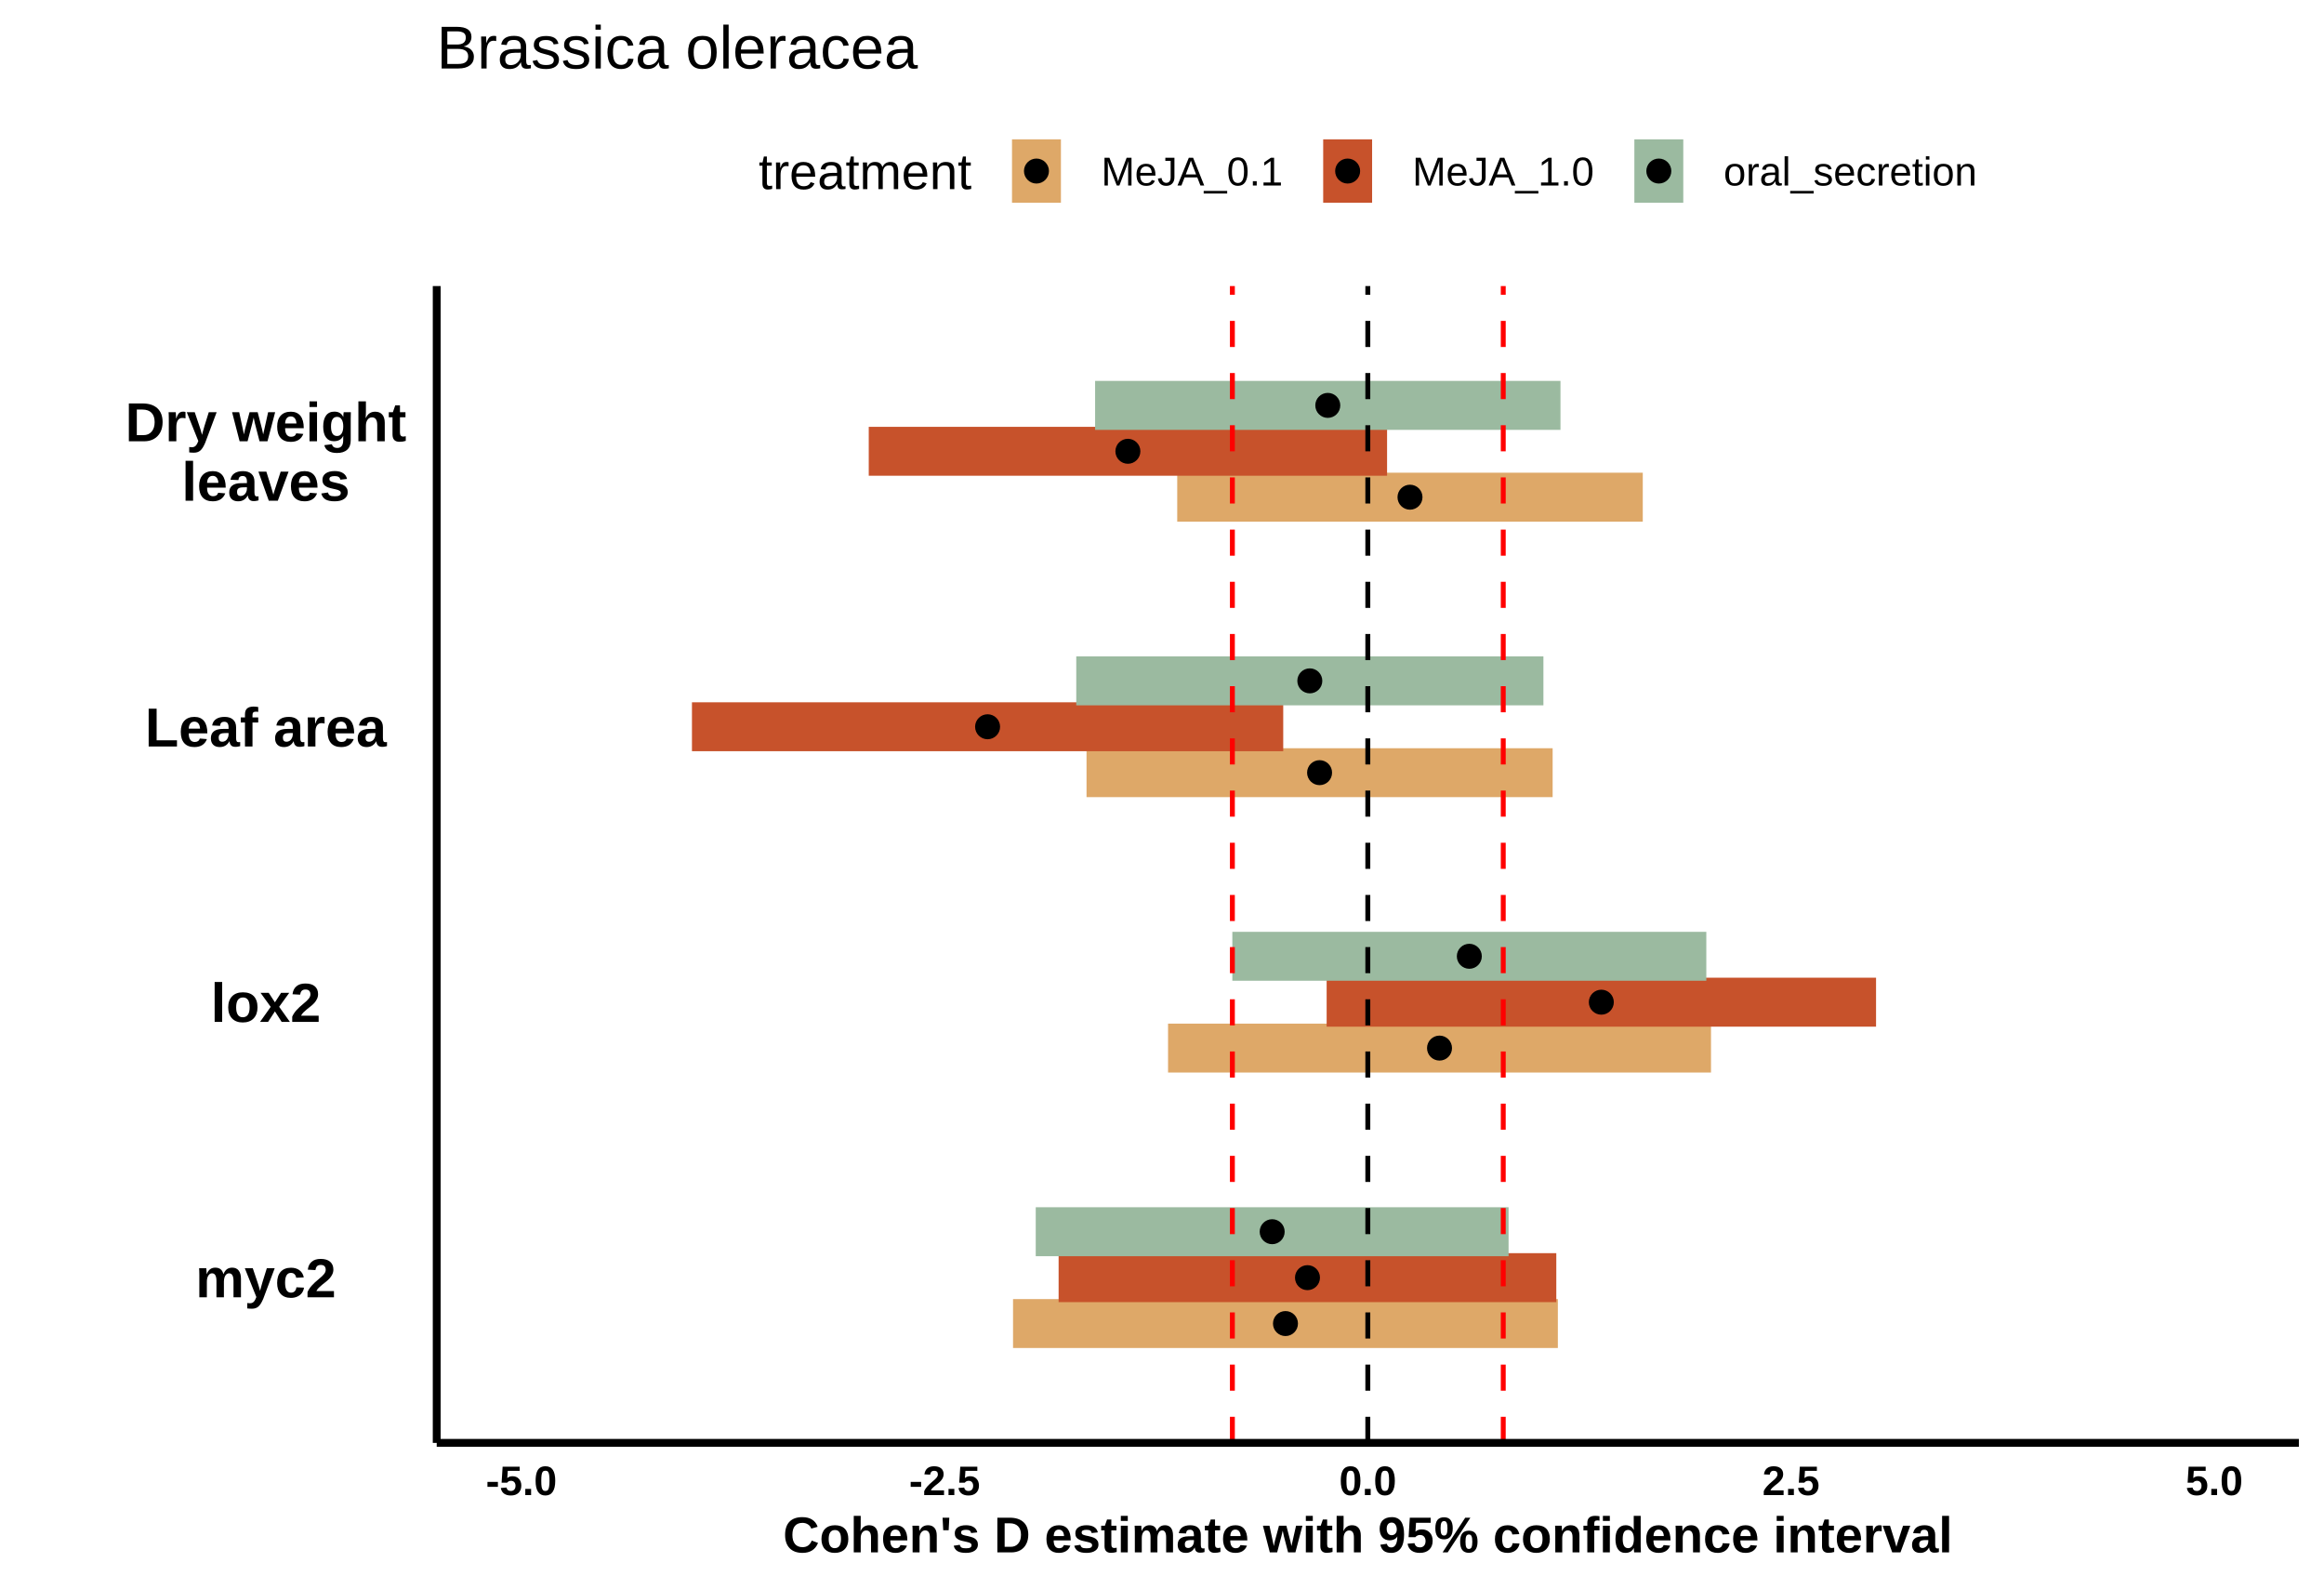
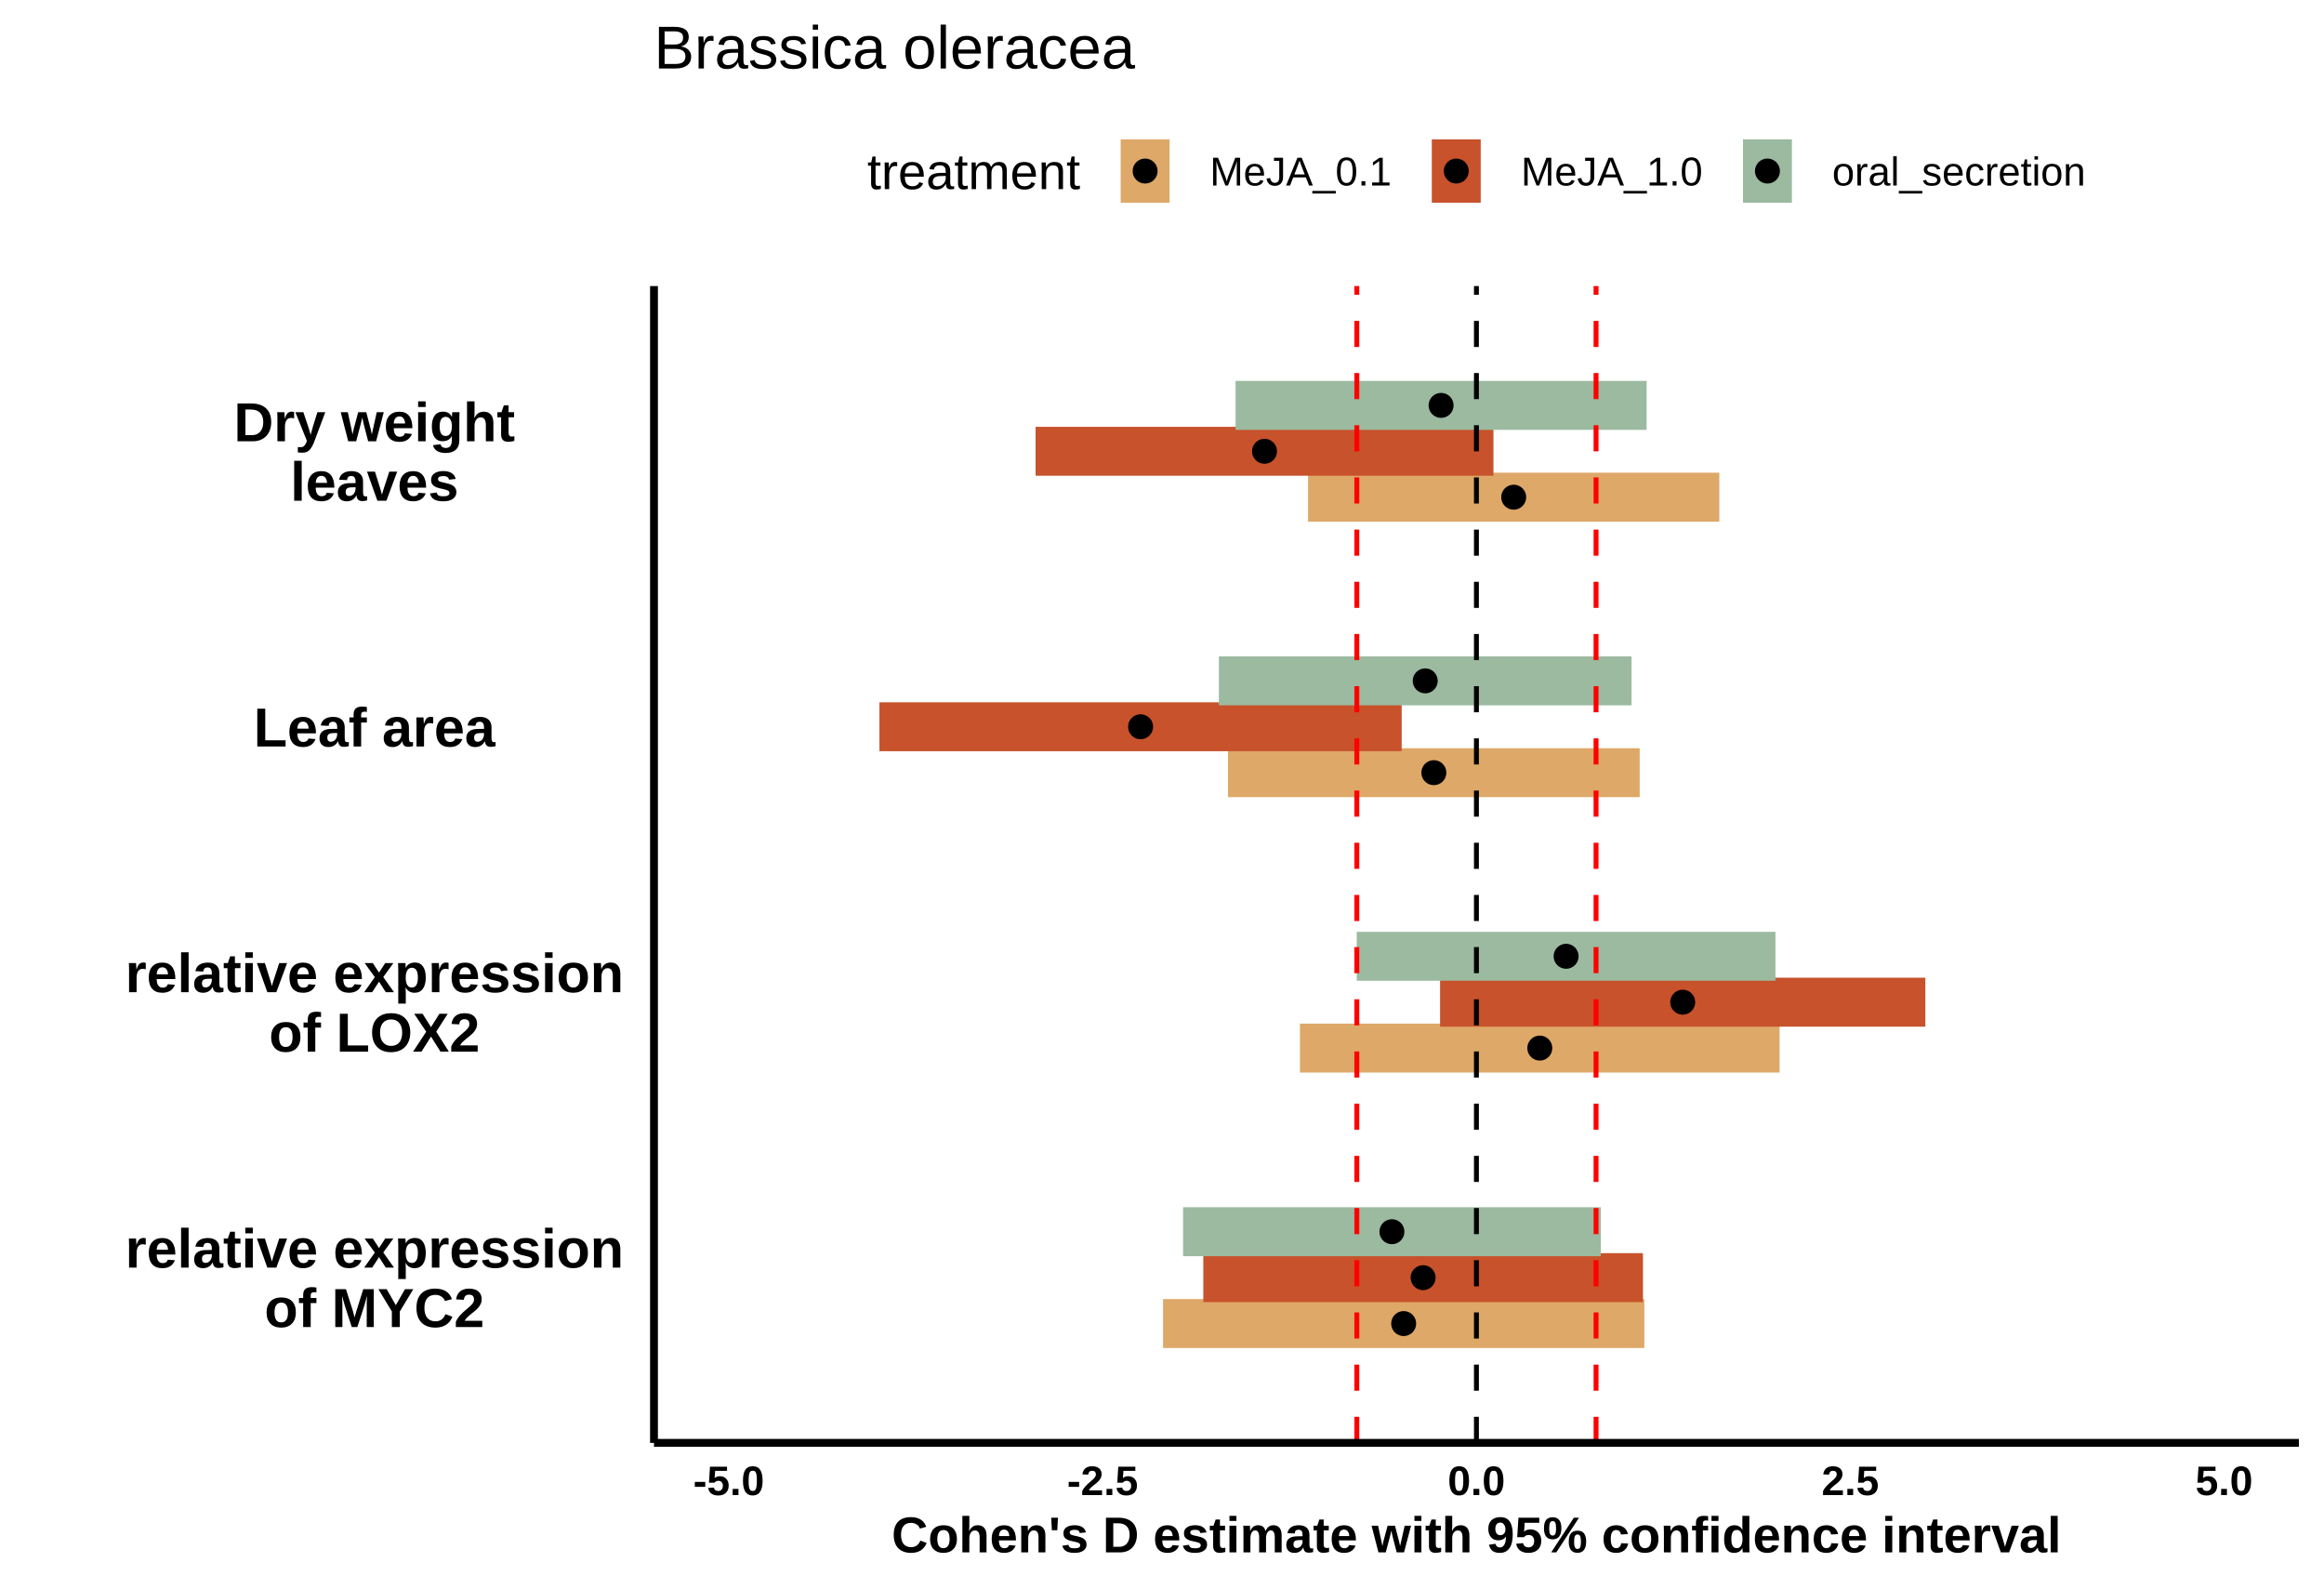
<svg xmlns="http://www.w3.org/2000/svg" class="svglite" width="506.88pt" height="346.32pt" viewBox="0 0 506.88 346.32">
  <defs>
    <style type="text/css">
    .svglite line, .svglite polyline, .svglite polygon, .svglite path, .svglite rect, .svglite circle {
      fill: none;
      stroke: #000000;
      stroke-linecap: round;
      stroke-linejoin: round;
      stroke-miterlimit: 10.00;
    }
    .svglite text {
      white-space: pre;
    }
  </style>
  </defs>
  <rect width="100%" height="100%" style="stroke: none; fill: none;" />
  <defs>
    <clipPath id="cpMC4wMHw1MDYuODh8MC4wMHwzNDYuMzI=">
      <rect x="0.00" y="0.00" width="506.88" height="346.32" />
    </clipPath>
  </defs>
  <g clip-path="url(#cpMC4wMHw1MDYuODh8MC4wMHwzNDYuMzI=)">
</g>
  <defs>
-     <clipPath id="cpOTUuMjV8NTAxLjQwfDYyLjM4fDMxNC42NA==">
-       <rect x="95.25" y="62.38" width="406.15" height="252.27" />
+     <clipPath id="cpMTQyLjY0fDUwMS40MHw2Mi4zOHwzMTQuNjQ=">
+       <rect x="142.64" y="62.38" width="358.76" height="252.27" />
    </clipPath>
  </defs>
-   <g clip-path="url(#cpOTUuMjV8NTAxLjQwfDYyLjM4fDMxNC42NA==)">
-     <line x1="256.76" y1="108.42" x2="358.30" y2="108.42" style="stroke-width: 10.67; stroke: #DEA868; stroke-linecap: butt;" />
-     <line x1="189.48" y1="98.41" x2="302.53" y2="98.41" style="stroke-width: 10.67; stroke: #C7522B; stroke-linecap: butt;" />
-     <line x1="238.85" y1="88.40" x2="340.35" y2="88.40" style="stroke-width: 10.67; stroke: #9BBAA0; stroke-linecap: butt;" />
-     <line x1="236.98" y1="168.49" x2="338.64" y2="168.49" style="stroke-width: 10.67; stroke: #DEA868; stroke-linecap: butt;" />
-     <line x1="150.92" y1="158.48" x2="279.88" y2="158.48" style="stroke-width: 10.67; stroke: #C7522B; stroke-linecap: butt;" />
-     <line x1="234.74" y1="148.47" x2="336.63" y2="148.47" style="stroke-width: 10.67; stroke: #9BBAA0; stroke-linecap: butt;" />
-     <line x1="254.76" y1="228.55" x2="373.18" y2="228.55" style="stroke-width: 10.67; stroke: #DEA868; stroke-linecap: butt;" />
-     <line x1="289.35" y1="218.54" x2="409.18" y2="218.54" style="stroke-width: 10.67; stroke: #C7522B; stroke-linecap: butt;" />
-     <line x1="268.78" y1="208.53" x2="372.16" y2="208.53" style="stroke-width: 10.67; stroke: #9BBAA0; stroke-linecap: butt;" />
-     <line x1="220.95" y1="288.62" x2="339.78" y2="288.62" style="stroke-width: 10.67; stroke: #DEA868; stroke-linecap: butt;" />
-     <line x1="230.89" y1="278.61" x2="339.44" y2="278.61" style="stroke-width: 10.67; stroke: #C7522B; stroke-linecap: butt;" />
-     <line x1="225.90" y1="268.59" x2="329.03" y2="268.59" style="stroke-width: 10.67; stroke: #9BBAA0; stroke-linecap: butt;" />
-     <line x1="298.33" y1="314.64" x2="298.33" y2="62.38" style="stroke-width: 1.07; stroke-dasharray: 5.69,5.69; stroke-linecap: butt;" />
-     <line x1="327.87" y1="314.64" x2="327.87" y2="62.38" style="stroke-width: 1.07; stroke: #FF0000; stroke-dasharray: 5.69,5.69; stroke-linecap: butt;" />
-     <line x1="268.79" y1="314.64" x2="268.79" y2="62.38" style="stroke-width: 1.07; stroke: #FF0000; stroke-dasharray: 5.69,5.69; stroke-linecap: butt;" />
-     <circle cx="307.53" cy="108.42" r="2.37" style="stroke-width: 0.71; fill: #000000;" />
-     <circle cx="246.00" cy="98.41" r="2.37" style="stroke-width: 0.71; fill: #000000;" />
-     <circle cx="289.60" cy="88.40" r="2.37" style="stroke-width: 0.71; fill: #000000;" />
-     <circle cx="287.81" cy="168.49" r="2.37" style="stroke-width: 0.71; fill: #000000;" />
-     <circle cx="215.40" cy="158.48" r="2.37" style="stroke-width: 0.71; fill: #000000;" />
-     <circle cx="285.68" cy="148.47" r="2.37" style="stroke-width: 0.71; fill: #000000;" />
-     <circle cx="313.97" cy="228.55" r="2.37" style="stroke-width: 0.71; fill: #000000;" />
-     <circle cx="349.26" cy="218.54" r="2.37" style="stroke-width: 0.71; fill: #000000;" />
-     <circle cx="320.47" cy="208.53" r="2.37" style="stroke-width: 0.71; fill: #000000;" />
-     <circle cx="280.37" cy="288.62" r="2.37" style="stroke-width: 0.71; fill: #000000;" />
-     <circle cx="285.17" cy="278.61" r="2.37" style="stroke-width: 0.71; fill: #000000;" />
-     <circle cx="277.47" cy="268.59" r="2.37" style="stroke-width: 0.71; fill: #000000;" />
+   <g clip-path="url(#cpMTQyLjY0fDUwMS40MHw2Mi4zOHwzMTQuNjQ=)">
+     <line x1="285.30" y1="108.42" x2="374.99" y2="108.42" style="stroke-width: 10.67; stroke: #DEA868; stroke-linecap: butt;" />
+     <line x1="225.87" y1="98.41" x2="325.73" y2="98.41" style="stroke-width: 10.67; stroke: #C7522B; stroke-linecap: butt;" />
+     <line x1="269.48" y1="88.40" x2="359.14" y2="88.40" style="stroke-width: 10.67; stroke: #9BBAA0; stroke-linecap: butt;" />
+     <line x1="267.83" y1="168.49" x2="357.63" y2="168.49" style="stroke-width: 10.67; stroke: #DEA868; stroke-linecap: butt;" />
+     <line x1="191.81" y1="158.48" x2="305.72" y2="158.48" style="stroke-width: 10.67; stroke: #C7522B; stroke-linecap: butt;" />
+     <line x1="265.85" y1="148.47" x2="355.85" y2="148.47" style="stroke-width: 10.67; stroke: #9BBAA0; stroke-linecap: butt;" />
+     <line x1="283.53" y1="228.55" x2="388.14" y2="228.55" style="stroke-width: 10.67; stroke: #DEA868; stroke-linecap: butt;" />
+     <line x1="314.09" y1="218.54" x2="419.93" y2="218.54" style="stroke-width: 10.67; stroke: #C7522B; stroke-linecap: butt;" />
+     <line x1="295.92" y1="208.53" x2="387.24" y2="208.53" style="stroke-width: 10.67; stroke: #9BBAA0; stroke-linecap: butt;" />
+     <line x1="253.67" y1="288.62" x2="358.64" y2="288.62" style="stroke-width: 10.67; stroke: #DEA868; stroke-linecap: butt;" />
+     <line x1="262.45" y1="278.61" x2="358.34" y2="278.61" style="stroke-width: 10.67; stroke: #C7522B; stroke-linecap: butt;" />
+     <line x1="258.04" y1="268.59" x2="349.14" y2="268.59" style="stroke-width: 10.67; stroke: #9BBAA0; stroke-linecap: butt;" />
+     <line x1="322.02" y1="314.64" x2="322.02" y2="62.38" style="stroke-width: 1.07; stroke-dasharray: 5.69,5.69; stroke-linecap: butt;" />
+     <line x1="348.11" y1="314.64" x2="348.11" y2="62.38" style="stroke-width: 1.07; stroke: #FF0000; stroke-dasharray: 5.69,5.69; stroke-linecap: butt;" />
+     <line x1="295.93" y1="314.64" x2="295.93" y2="62.38" style="stroke-width: 1.07; stroke: #FF0000; stroke-dasharray: 5.69,5.69; stroke-linecap: butt;" />
+     <circle cx="330.15" cy="108.42" r="2.37" style="stroke-width: 0.71; fill: #000000;" />
+     <circle cx="275.80" cy="98.41" r="2.37" style="stroke-width: 0.71; fill: #000000;" />
+     <circle cx="314.31" cy="88.40" r="2.37" style="stroke-width: 0.71; fill: #000000;" />
+     <circle cx="312.73" cy="168.49" r="2.37" style="stroke-width: 0.71; fill: #000000;" />
+     <circle cx="248.77" cy="158.48" r="2.37" style="stroke-width: 0.71; fill: #000000;" />
+     <circle cx="310.85" cy="148.47" r="2.37" style="stroke-width: 0.71; fill: #000000;" />
+     <circle cx="335.84" cy="228.55" r="2.37" style="stroke-width: 0.71; fill: #000000;" />
+     <circle cx="367.01" cy="218.54" r="2.37" style="stroke-width: 0.71; fill: #000000;" />
+     <circle cx="341.58" cy="208.53" r="2.37" style="stroke-width: 0.71; fill: #000000;" />
+     <circle cx="306.15" cy="288.62" r="2.37" style="stroke-width: 0.71; fill: #000000;" />
+     <circle cx="310.39" cy="278.61" r="2.37" style="stroke-width: 0.71; fill: #000000;" />
+     <circle cx="303.59" cy="268.59" r="2.37" style="stroke-width: 0.71; fill: #000000;" />
  </g>
  <g clip-path="url(#cpMC4wMHw1MDYuODh8MC4wMHwzNDYuMzI=)">
-     <polyline points="95.25,314.64 95.25,62.38 " style="stroke-width: 1.71; stroke-linecap: butt;" />
-     <text x="57.98" y="282.90" text-anchor="middle" style="font-size: 12.00px; font-weight: bold; font-family: &quot;Arial&quot;;" textLength="30.69px" lengthAdjust="spacingAndGlyphs">myc2</text>
-     <text x="57.98" y="222.84" text-anchor="middle" style="font-size: 12.00px; font-weight: bold; font-family: &quot;Arial&quot;;" textLength="24.01px" lengthAdjust="spacingAndGlyphs">lox2</text>
-     <text x="57.98" y="162.78" text-anchor="middle" style="font-size: 12.00px; font-weight: bold; font-family: &quot;Arial&quot;;" textLength="52.70px" lengthAdjust="spacingAndGlyphs">Leaf area</text>
-     <text x="57.98" y="96.23" text-anchor="middle" style="font-size: 12.00px; font-weight: bold; font-family: &quot;Arial&quot;;" textLength="64.68px" lengthAdjust="spacingAndGlyphs">Dry weight </text>
-     <text x="57.98" y="109.19" text-anchor="middle" style="font-size: 12.00px; font-weight: bold; font-family: &quot;Arial&quot;;" textLength="40.04px" lengthAdjust="spacingAndGlyphs"> leaves</text>
-     <polyline points="95.25,314.64 501.40,314.64 " style="stroke-width: 1.71; stroke-linecap: butt;" />
-     <text x="113.71" y="326.02" text-anchor="middle" style="font-size: 9.00px; font-weight: bold; font-family: &quot;Arial&quot;;" textLength="15.50px" lengthAdjust="spacingAndGlyphs">-5.0</text>
-     <text x="206.02" y="326.02" text-anchor="middle" style="font-size: 9.00px; font-weight: bold; font-family: &quot;Arial&quot;;" textLength="15.50px" lengthAdjust="spacingAndGlyphs">-2.5</text>
-     <text x="298.33" y="326.02" text-anchor="middle" style="font-size: 9.00px; font-weight: bold; font-family: &quot;Arial&quot;;" textLength="12.51px" lengthAdjust="spacingAndGlyphs">0.0</text>
-     <text x="390.63" y="326.02" text-anchor="middle" style="font-size: 9.00px; font-weight: bold; font-family: &quot;Arial&quot;;" textLength="12.51px" lengthAdjust="spacingAndGlyphs">2.5</text>
-     <text x="482.94" y="326.02" text-anchor="middle" style="font-size: 9.00px; font-weight: bold; font-family: &quot;Arial&quot;;" textLength="12.51px" lengthAdjust="spacingAndGlyphs">5.0</text>
-     <text x="298.33" y="338.52" text-anchor="middle" style="font-size: 11.00px; font-weight: bold; font-family: &quot;Arial&quot;;" textLength="255.15px" lengthAdjust="spacingAndGlyphs">Cohen's D estimate with 95% confidence interval</text>
-     <text x="165.45" y="41.24" style="font-size: 11.00px; font-family: &quot;Arial&quot;;" textLength="46.49px" lengthAdjust="spacingAndGlyphs">treatment</text>
-     <line x1="226.06" y1="44.21" x2="226.06" y2="30.38" style="stroke-width: 10.67; stroke: #DEA868; stroke-linecap: butt;" />
-     <circle cx="226.06" cy="37.30" r="2.37" style="stroke-width: 0.71; fill: #000000;" />
-     <line x1="293.93" y1="44.21" x2="293.93" y2="30.38" style="stroke-width: 10.67; stroke: #C7522B; stroke-linecap: butt;" />
-     <circle cx="293.93" cy="37.30" r="2.37" style="stroke-width: 0.71; fill: #000000;" />
-     <line x1="361.80" y1="44.21" x2="361.80" y2="30.38" style="stroke-width: 10.67; stroke: #9BBAA0; stroke-linecap: butt;" />
-     <circle cx="361.80" cy="37.30" r="2.37" style="stroke-width: 0.71; fill: #000000;" />
-     <text x="240.18" y="40.45" style="font-size: 8.80px; font-family: &quot;Arial&quot;;" textLength="39.63px" lengthAdjust="spacingAndGlyphs">MeJA_0.1</text>
-     <text x="308.05" y="40.45" style="font-size: 8.80px; font-family: &quot;Arial&quot;;" textLength="39.63px" lengthAdjust="spacingAndGlyphs">MeJA_1.0</text>
-     <text x="375.92" y="40.45" style="font-size: 8.80px; font-family: &quot;Arial&quot;;" textLength="55.28px" lengthAdjust="spacingAndGlyphs">oral_secretion</text>
-     <text x="95.25" y="14.93" style="font-size: 13.20px; font-family: &quot;Arial&quot;;" textLength="104.85px" lengthAdjust="spacingAndGlyphs">Brassica oleracea</text>
+     <polyline points="142.64,314.64 142.64,62.38 " style="stroke-width: 1.71; stroke-linecap: butt;" />
+     <text x="81.67" y="276.42" text-anchor="middle" style="font-size: 12.00px; font-weight: bold; font-family: &quot;Arial&quot;;" textLength="112.07px" lengthAdjust="spacingAndGlyphs">relative expression </text>
+     <text x="81.67" y="289.38" text-anchor="middle" style="font-size: 12.00px; font-weight: bold; font-family: &quot;Arial&quot;;" textLength="51.34px" lengthAdjust="spacingAndGlyphs"> of MYC2</text>
+     <text x="81.67" y="216.36" text-anchor="middle" style="font-size: 12.00px; font-weight: bold; font-family: &quot;Arial&quot;;" textLength="112.07px" lengthAdjust="spacingAndGlyphs">relative expression </text>
+     <text x="81.67" y="229.32" text-anchor="middle" style="font-size: 12.00px; font-weight: bold; font-family: &quot;Arial&quot;;" textLength="49.34px" lengthAdjust="spacingAndGlyphs"> of LOX2</text>
+     <text x="81.67" y="162.78" text-anchor="middle" style="font-size: 12.00px; font-weight: bold; font-family: &quot;Arial&quot;;" textLength="52.70px" lengthAdjust="spacingAndGlyphs">Leaf area</text>
+     <text x="81.67" y="96.23" text-anchor="middle" style="font-size: 12.00px; font-weight: bold; font-family: &quot;Arial&quot;;" textLength="64.68px" lengthAdjust="spacingAndGlyphs">Dry weight </text>
+     <text x="81.67" y="109.19" text-anchor="middle" style="font-size: 12.00px; font-weight: bold; font-family: &quot;Arial&quot;;" textLength="40.04px" lengthAdjust="spacingAndGlyphs"> leaves</text>
+     <polyline points="142.64,314.64 501.40,314.64 " style="stroke-width: 1.71; stroke-linecap: butt;" />
+     <text x="158.94" y="326.02" text-anchor="middle" style="font-size: 9.00px; font-weight: bold; font-family: &quot;Arial&quot;;" textLength="15.50px" lengthAdjust="spacingAndGlyphs">-5.0</text>
+     <text x="240.48" y="326.02" text-anchor="middle" style="font-size: 9.00px; font-weight: bold; font-family: &quot;Arial&quot;;" textLength="15.50px" lengthAdjust="spacingAndGlyphs">-2.5</text>
+     <text x="322.02" y="326.02" text-anchor="middle" style="font-size: 9.00px; font-weight: bold; font-family: &quot;Arial&quot;;" textLength="12.51px" lengthAdjust="spacingAndGlyphs">0.0</text>
+     <text x="403.56" y="326.02" text-anchor="middle" style="font-size: 9.00px; font-weight: bold; font-family: &quot;Arial&quot;;" textLength="12.51px" lengthAdjust="spacingAndGlyphs">2.5</text>
+     <text x="485.09" y="326.02" text-anchor="middle" style="font-size: 9.00px; font-weight: bold; font-family: &quot;Arial&quot;;" textLength="12.51px" lengthAdjust="spacingAndGlyphs">5.0</text>
+     <text x="322.02" y="338.52" text-anchor="middle" style="font-size: 11.00px; font-weight: bold; font-family: &quot;Arial&quot;;" textLength="255.15px" lengthAdjust="spacingAndGlyphs">Cohen's D estimate with 95% confidence interval</text>
+     <text x="189.15" y="41.24" style="font-size: 11.00px; font-family: &quot;Arial&quot;;" textLength="46.49px" lengthAdjust="spacingAndGlyphs">treatment</text>
+     <line x1="249.76" y1="44.21" x2="249.76" y2="30.38" style="stroke-width: 10.67; stroke: #DEA868; stroke-linecap: butt;" />
+     <circle cx="249.76" cy="37.30" r="2.37" style="stroke-width: 0.71; fill: #000000;" />
+     <line x1="317.62" y1="44.21" x2="317.62" y2="30.38" style="stroke-width: 10.67; stroke: #C7522B; stroke-linecap: butt;" />
+     <circle cx="317.62" cy="37.30" r="2.37" style="stroke-width: 0.71; fill: #000000;" />
+     <line x1="385.49" y1="44.21" x2="385.49" y2="30.38" style="stroke-width: 10.67; stroke: #9BBAA0; stroke-linecap: butt;" />
+     <circle cx="385.49" cy="37.30" r="2.37" style="stroke-width: 0.71; fill: #000000;" />
+     <text x="263.87" y="40.45" style="font-size: 8.80px; font-family: &quot;Arial&quot;;" textLength="39.63px" lengthAdjust="spacingAndGlyphs">MeJA_0.1</text>
+     <text x="331.74" y="40.45" style="font-size: 8.80px; font-family: &quot;Arial&quot;;" textLength="39.63px" lengthAdjust="spacingAndGlyphs">MeJA_1.0</text>
+     <text x="399.61" y="40.45" style="font-size: 8.80px; font-family: &quot;Arial&quot;;" textLength="55.28px" lengthAdjust="spacingAndGlyphs">oral_secretion</text>
+     <text x="142.64" y="14.93" style="font-size: 13.20px; font-family: &quot;Arial&quot;;" textLength="104.85px" lengthAdjust="spacingAndGlyphs">Brassica oleracea</text>
  </g>
</svg>
